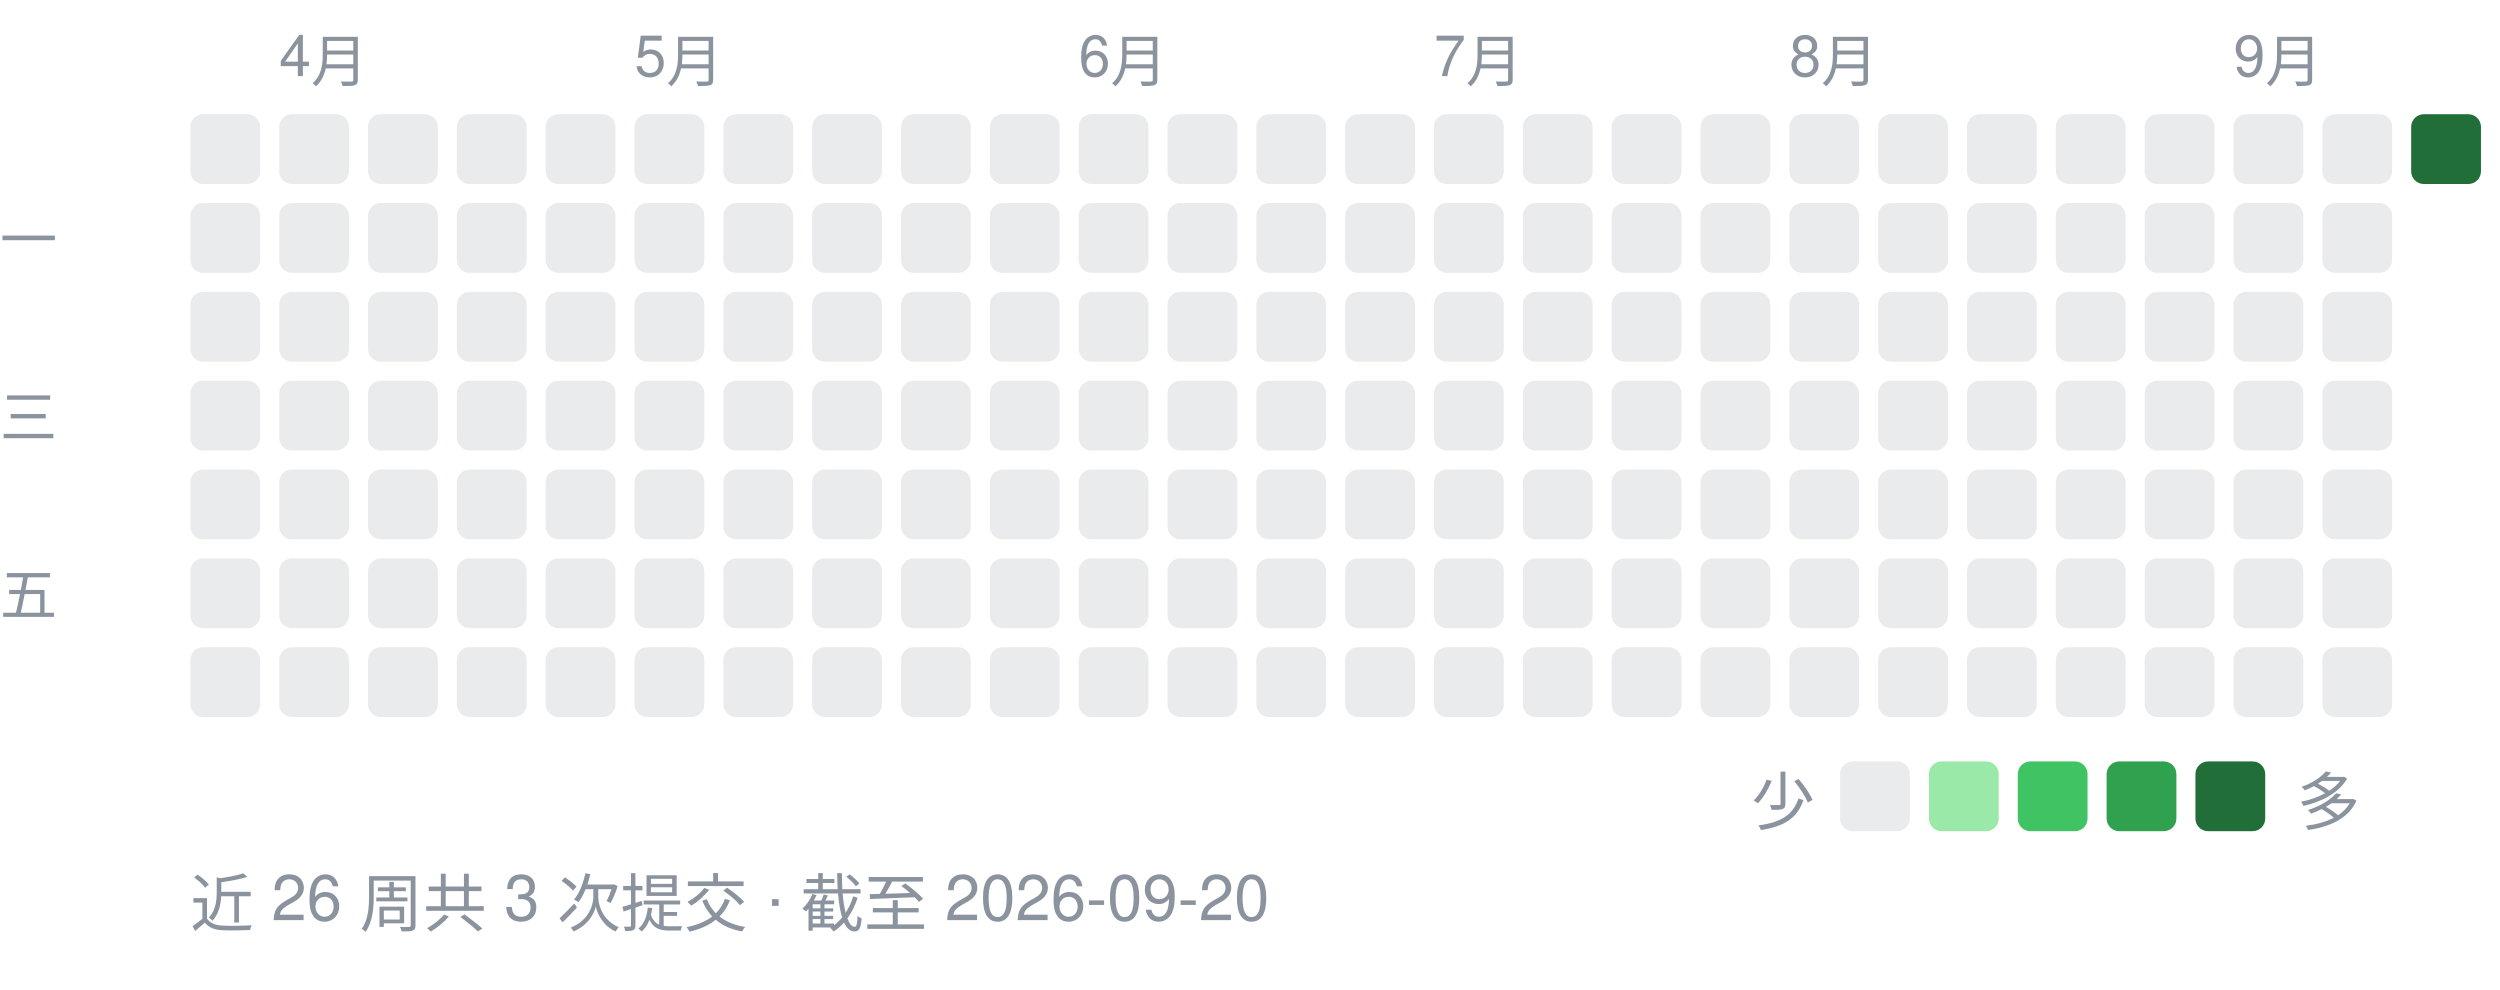
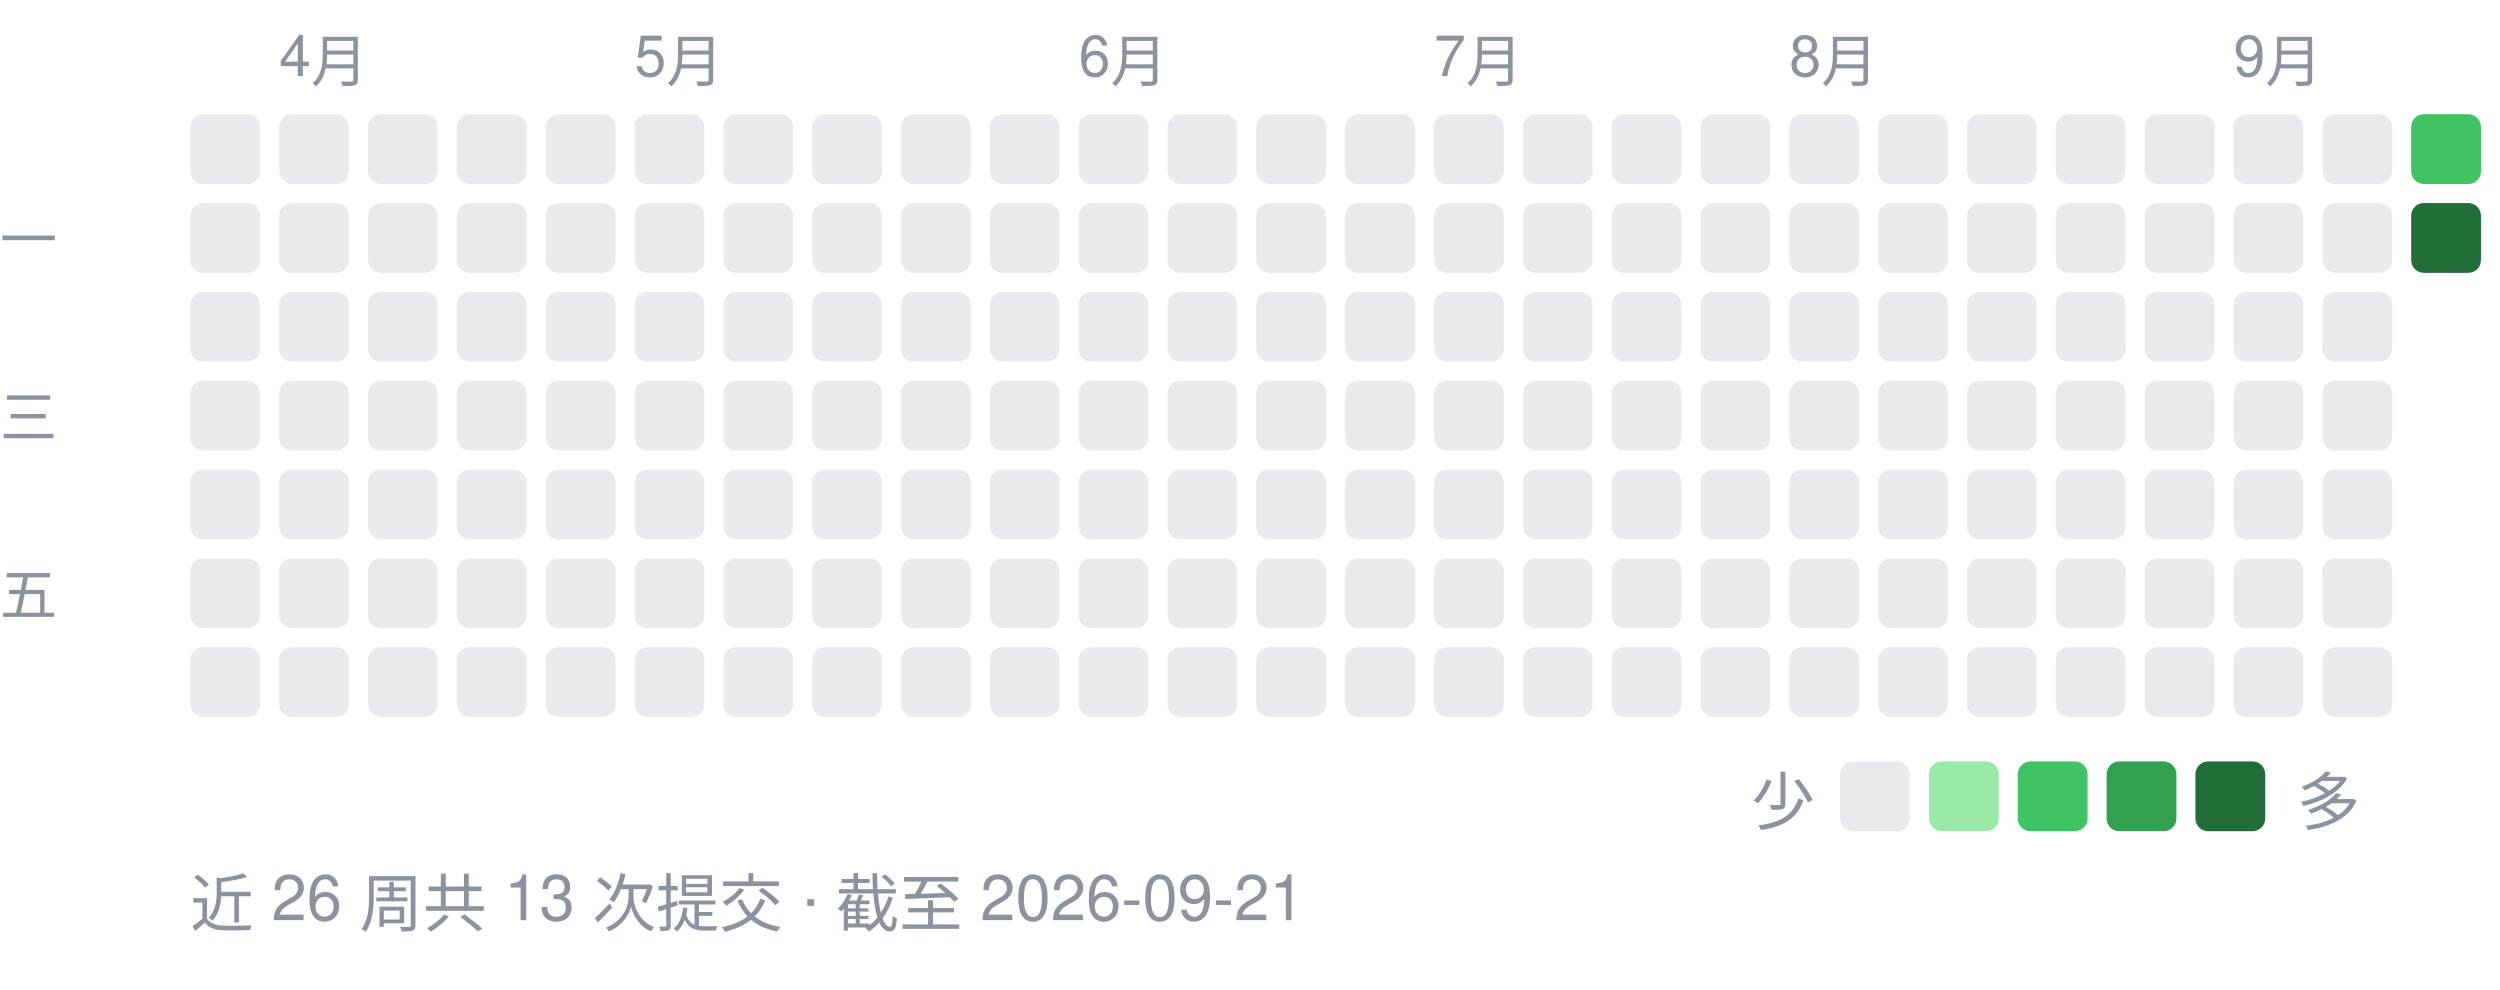
<svg xmlns="http://www.w3.org/2000/svg" width="394" height="156" viewBox="0 0 394 156" role="img">
  <g font-family="-apple-system,BlinkMacSystemFont,Segoe UI,Helvetica,Arial,PingFang SC,sans-serif" font-size="9" fill="#8b949e">
    <text x="44" y="12">4月</text>
    <text x="100" y="12">5月</text>
    <text x="170" y="12">6月</text>
    <text x="226" y="12">7月</text>
    <text x="282" y="12">8月</text>
    <text x="352" y="12">9月</text>
    <text x="0" y="41">一</text>
    <text x="0" y="69">三</text>
    <text x="0" y="97">五</text>
  </g>
  <rect x="30" y="18" width="11" height="11" rx="2" fill="rgba(139,148,158,0.18)" />
  <rect x="30" y="32" width="11" height="11" rx="2" fill="rgba(139,148,158,0.18)" />
  <rect x="30" y="46" width="11" height="11" rx="2" fill="rgba(139,148,158,0.18)" />
  <rect x="30" y="60" width="11" height="11" rx="2" fill="rgba(139,148,158,0.18)" />
  <rect x="30" y="74" width="11" height="11" rx="2" fill="rgba(139,148,158,0.18)" />
  <rect x="30" y="88" width="11" height="11" rx="2" fill="rgba(139,148,158,0.18)" />
  <rect x="30" y="102" width="11" height="11" rx="2" fill="rgba(139,148,158,0.18)" />
  <rect x="44" y="18" width="11" height="11" rx="2" fill="rgba(139,148,158,0.18)" />
  <rect x="44" y="32" width="11" height="11" rx="2" fill="rgba(139,148,158,0.18)" />
  <rect x="44" y="46" width="11" height="11" rx="2" fill="rgba(139,148,158,0.18)" />
  <rect x="44" y="60" width="11" height="11" rx="2" fill="rgba(139,148,158,0.18)" />
  <rect x="44" y="74" width="11" height="11" rx="2" fill="rgba(139,148,158,0.18)" />
  <rect x="44" y="88" width="11" height="11" rx="2" fill="rgba(139,148,158,0.18)" />
  <rect x="44" y="102" width="11" height="11" rx="2" fill="rgba(139,148,158,0.18)" />
  <rect x="58" y="18" width="11" height="11" rx="2" fill="rgba(139,148,158,0.18)" />
  <rect x="58" y="32" width="11" height="11" rx="2" fill="rgba(139,148,158,0.18)" />
  <rect x="58" y="46" width="11" height="11" rx="2" fill="rgba(139,148,158,0.18)" />
  <rect x="58" y="60" width="11" height="11" rx="2" fill="rgba(139,148,158,0.18)" />
  <rect x="58" y="74" width="11" height="11" rx="2" fill="rgba(139,148,158,0.18)" />
  <rect x="58" y="88" width="11" height="11" rx="2" fill="rgba(139,148,158,0.18)" />
  <rect x="58" y="102" width="11" height="11" rx="2" fill="rgba(139,148,158,0.18)" />
  <rect x="72" y="18" width="11" height="11" rx="2" fill="rgba(139,148,158,0.18)" />
  <rect x="72" y="32" width="11" height="11" rx="2" fill="rgba(139,148,158,0.18)" />
  <rect x="72" y="46" width="11" height="11" rx="2" fill="rgba(139,148,158,0.18)" />
  <rect x="72" y="60" width="11" height="11" rx="2" fill="rgba(139,148,158,0.18)" />
  <rect x="72" y="74" width="11" height="11" rx="2" fill="rgba(139,148,158,0.18)" />
  <rect x="72" y="88" width="11" height="11" rx="2" fill="rgba(139,148,158,0.18)" />
  <rect x="72" y="102" width="11" height="11" rx="2" fill="rgba(139,148,158,0.18)" />
  <rect x="86" y="18" width="11" height="11" rx="2" fill="rgba(139,148,158,0.18)" />
  <rect x="86" y="32" width="11" height="11" rx="2" fill="rgba(139,148,158,0.18)" />
  <rect x="86" y="46" width="11" height="11" rx="2" fill="rgba(139,148,158,0.18)" />
  <rect x="86" y="60" width="11" height="11" rx="2" fill="rgba(139,148,158,0.18)" />
  <rect x="86" y="74" width="11" height="11" rx="2" fill="rgba(139,148,158,0.18)" />
  <rect x="86" y="88" width="11" height="11" rx="2" fill="rgba(139,148,158,0.18)" />
  <rect x="86" y="102" width="11" height="11" rx="2" fill="rgba(139,148,158,0.18)" />
  <rect x="100" y="18" width="11" height="11" rx="2" fill="rgba(139,148,158,0.18)" />
  <rect x="100" y="32" width="11" height="11" rx="2" fill="rgba(139,148,158,0.18)" />
  <rect x="100" y="46" width="11" height="11" rx="2" fill="rgba(139,148,158,0.18)" />
  <rect x="100" y="60" width="11" height="11" rx="2" fill="rgba(139,148,158,0.18)" />
  <rect x="100" y="74" width="11" height="11" rx="2" fill="rgba(139,148,158,0.18)" />
  <rect x="100" y="88" width="11" height="11" rx="2" fill="rgba(139,148,158,0.18)" />
  <rect x="100" y="102" width="11" height="11" rx="2" fill="rgba(139,148,158,0.18)" />
  <rect x="114" y="18" width="11" height="11" rx="2" fill="rgba(139,148,158,0.18)" />
  <rect x="114" y="32" width="11" height="11" rx="2" fill="rgba(139,148,158,0.18)" />
  <rect x="114" y="46" width="11" height="11" rx="2" fill="rgba(139,148,158,0.18)" />
  <rect x="114" y="60" width="11" height="11" rx="2" fill="rgba(139,148,158,0.18)" />
  <rect x="114" y="74" width="11" height="11" rx="2" fill="rgba(139,148,158,0.18)" />
  <rect x="114" y="88" width="11" height="11" rx="2" fill="rgba(139,148,158,0.18)" />
  <rect x="114" y="102" width="11" height="11" rx="2" fill="rgba(139,148,158,0.18)" />
  <rect x="128" y="18" width="11" height="11" rx="2" fill="rgba(139,148,158,0.18)" />
  <rect x="128" y="32" width="11" height="11" rx="2" fill="rgba(139,148,158,0.18)" />
  <rect x="128" y="46" width="11" height="11" rx="2" fill="rgba(139,148,158,0.18)" />
  <rect x="128" y="60" width="11" height="11" rx="2" fill="rgba(139,148,158,0.18)" />
  <rect x="128" y="74" width="11" height="11" rx="2" fill="rgba(139,148,158,0.18)" />
  <rect x="128" y="88" width="11" height="11" rx="2" fill="rgba(139,148,158,0.18)" />
  <rect x="128" y="102" width="11" height="11" rx="2" fill="rgba(139,148,158,0.18)" />
  <rect x="142" y="18" width="11" height="11" rx="2" fill="rgba(139,148,158,0.18)" />
  <rect x="142" y="32" width="11" height="11" rx="2" fill="rgba(139,148,158,0.18)" />
  <rect x="142" y="46" width="11" height="11" rx="2" fill="rgba(139,148,158,0.18)" />
  <rect x="142" y="60" width="11" height="11" rx="2" fill="rgba(139,148,158,0.18)" />
  <rect x="142" y="74" width="11" height="11" rx="2" fill="rgba(139,148,158,0.18)" />
  <rect x="142" y="88" width="11" height="11" rx="2" fill="rgba(139,148,158,0.18)" />
  <rect x="142" y="102" width="11" height="11" rx="2" fill="rgba(139,148,158,0.18)" />
  <rect x="156" y="18" width="11" height="11" rx="2" fill="rgba(139,148,158,0.18)" />
  <rect x="156" y="32" width="11" height="11" rx="2" fill="rgba(139,148,158,0.18)" />
  <rect x="156" y="46" width="11" height="11" rx="2" fill="rgba(139,148,158,0.18)" />
  <rect x="156" y="60" width="11" height="11" rx="2" fill="rgba(139,148,158,0.18)" />
  <rect x="156" y="74" width="11" height="11" rx="2" fill="rgba(139,148,158,0.18)" />
  <rect x="156" y="88" width="11" height="11" rx="2" fill="rgba(139,148,158,0.18)" />
  <rect x="156" y="102" width="11" height="11" rx="2" fill="rgba(139,148,158,0.18)" />
  <rect x="170" y="18" width="11" height="11" rx="2" fill="rgba(139,148,158,0.18)" />
  <rect x="170" y="32" width="11" height="11" rx="2" fill="rgba(139,148,158,0.18)" />
  <rect x="170" y="46" width="11" height="11" rx="2" fill="rgba(139,148,158,0.18)" />
  <rect x="170" y="60" width="11" height="11" rx="2" fill="rgba(139,148,158,0.18)" />
  <rect x="170" y="74" width="11" height="11" rx="2" fill="rgba(139,148,158,0.18)" />
  <rect x="170" y="88" width="11" height="11" rx="2" fill="rgba(139,148,158,0.18)" />
  <rect x="170" y="102" width="11" height="11" rx="2" fill="rgba(139,148,158,0.18)" />
  <rect x="184" y="18" width="11" height="11" rx="2" fill="rgba(139,148,158,0.18)" />
  <rect x="184" y="32" width="11" height="11" rx="2" fill="rgba(139,148,158,0.18)" />
  <rect x="184" y="46" width="11" height="11" rx="2" fill="rgba(139,148,158,0.18)" />
  <rect x="184" y="60" width="11" height="11" rx="2" fill="rgba(139,148,158,0.18)" />
  <rect x="184" y="74" width="11" height="11" rx="2" fill="rgba(139,148,158,0.18)" />
  <rect x="184" y="88" width="11" height="11" rx="2" fill="rgba(139,148,158,0.18)" />
  <rect x="184" y="102" width="11" height="11" rx="2" fill="rgba(139,148,158,0.18)" />
  <rect x="198" y="18" width="11" height="11" rx="2" fill="rgba(139,148,158,0.18)" />
  <rect x="198" y="32" width="11" height="11" rx="2" fill="rgba(139,148,158,0.18)" />
  <rect x="198" y="46" width="11" height="11" rx="2" fill="rgba(139,148,158,0.18)" />
  <rect x="198" y="60" width="11" height="11" rx="2" fill="rgba(139,148,158,0.18)" />
  <rect x="198" y="74" width="11" height="11" rx="2" fill="rgba(139,148,158,0.18)" />
  <rect x="198" y="88" width="11" height="11" rx="2" fill="rgba(139,148,158,0.18)" />
  <rect x="198" y="102" width="11" height="11" rx="2" fill="rgba(139,148,158,0.18)" />
  <rect x="212" y="18" width="11" height="11" rx="2" fill="rgba(139,148,158,0.18)" />
  <rect x="212" y="32" width="11" height="11" rx="2" fill="rgba(139,148,158,0.18)" />
  <rect x="212" y="46" width="11" height="11" rx="2" fill="rgba(139,148,158,0.18)" />
  <rect x="212" y="60" width="11" height="11" rx="2" fill="rgba(139,148,158,0.18)" />
  <rect x="212" y="74" width="11" height="11" rx="2" fill="rgba(139,148,158,0.18)" />
  <rect x="212" y="88" width="11" height="11" rx="2" fill="rgba(139,148,158,0.18)" />
  <rect x="212" y="102" width="11" height="11" rx="2" fill="rgba(139,148,158,0.18)" />
  <rect x="226" y="18" width="11" height="11" rx="2" fill="rgba(139,148,158,0.18)" />
  <rect x="226" y="32" width="11" height="11" rx="2" fill="rgba(139,148,158,0.18)" />
  <rect x="226" y="46" width="11" height="11" rx="2" fill="rgba(139,148,158,0.18)" />
  <rect x="226" y="60" width="11" height="11" rx="2" fill="rgba(139,148,158,0.18)" />
  <rect x="226" y="74" width="11" height="11" rx="2" fill="rgba(139,148,158,0.18)" />
  <rect x="226" y="88" width="11" height="11" rx="2" fill="rgba(139,148,158,0.18)" />
  <rect x="226" y="102" width="11" height="11" rx="2" fill="rgba(139,148,158,0.18)" />
  <rect x="240" y="18" width="11" height="11" rx="2" fill="rgba(139,148,158,0.18)" />
  <rect x="240" y="32" width="11" height="11" rx="2" fill="rgba(139,148,158,0.18)" />
  <rect x="240" y="46" width="11" height="11" rx="2" fill="rgba(139,148,158,0.18)" />
  <rect x="240" y="60" width="11" height="11" rx="2" fill="rgba(139,148,158,0.18)" />
  <rect x="240" y="74" width="11" height="11" rx="2" fill="rgba(139,148,158,0.18)" />
  <rect x="240" y="88" width="11" height="11" rx="2" fill="rgba(139,148,158,0.18)" />
  <rect x="240" y="102" width="11" height="11" rx="2" fill="rgba(139,148,158,0.18)" />
  <rect x="254" y="18" width="11" height="11" rx="2" fill="rgba(139,148,158,0.18)" />
  <rect x="254" y="32" width="11" height="11" rx="2" fill="rgba(139,148,158,0.18)" />
  <rect x="254" y="46" width="11" height="11" rx="2" fill="rgba(139,148,158,0.18)" />
  <rect x="254" y="60" width="11" height="11" rx="2" fill="rgba(139,148,158,0.18)" />
  <rect x="254" y="74" width="11" height="11" rx="2" fill="rgba(139,148,158,0.18)" />
  <rect x="254" y="88" width="11" height="11" rx="2" fill="rgba(139,148,158,0.18)" />
  <rect x="254" y="102" width="11" height="11" rx="2" fill="rgba(139,148,158,0.18)" />
  <rect x="268" y="18" width="11" height="11" rx="2" fill="rgba(139,148,158,0.18)" />
  <rect x="268" y="32" width="11" height="11" rx="2" fill="rgba(139,148,158,0.18)" />
  <rect x="268" y="46" width="11" height="11" rx="2" fill="rgba(139,148,158,0.18)" />
  <rect x="268" y="60" width="11" height="11" rx="2" fill="rgba(139,148,158,0.18)" />
  <rect x="268" y="74" width="11" height="11" rx="2" fill="rgba(139,148,158,0.18)" />
  <rect x="268" y="88" width="11" height="11" rx="2" fill="rgba(139,148,158,0.18)" />
  <rect x="268" y="102" width="11" height="11" rx="2" fill="rgba(139,148,158,0.18)" />
  <rect x="282" y="18" width="11" height="11" rx="2" fill="rgba(139,148,158,0.18)" />
  <rect x="282" y="32" width="11" height="11" rx="2" fill="rgba(139,148,158,0.18)" />
  <rect x="282" y="46" width="11" height="11" rx="2" fill="rgba(139,148,158,0.18)" />
  <rect x="282" y="60" width="11" height="11" rx="2" fill="rgba(139,148,158,0.18)" />
  <rect x="282" y="74" width="11" height="11" rx="2" fill="rgba(139,148,158,0.18)" />
  <rect x="282" y="88" width="11" height="11" rx="2" fill="rgba(139,148,158,0.18)" />
  <rect x="282" y="102" width="11" height="11" rx="2" fill="rgba(139,148,158,0.18)" />
  <rect x="296" y="18" width="11" height="11" rx="2" fill="rgba(139,148,158,0.18)" />
  <rect x="296" y="32" width="11" height="11" rx="2" fill="rgba(139,148,158,0.18)" />
  <rect x="296" y="46" width="11" height="11" rx="2" fill="rgba(139,148,158,0.18)" />
  <rect x="296" y="60" width="11" height="11" rx="2" fill="rgba(139,148,158,0.18)" />
  <rect x="296" y="74" width="11" height="11" rx="2" fill="rgba(139,148,158,0.18)" />
  <rect x="296" y="88" width="11" height="11" rx="2" fill="rgba(139,148,158,0.18)" />
  <rect x="296" y="102" width="11" height="11" rx="2" fill="rgba(139,148,158,0.18)" />
  <rect x="310" y="18" width="11" height="11" rx="2" fill="rgba(139,148,158,0.18)" />
  <rect x="310" y="32" width="11" height="11" rx="2" fill="rgba(139,148,158,0.18)" />
  <rect x="310" y="46" width="11" height="11" rx="2" fill="rgba(139,148,158,0.18)" />
  <rect x="310" y="60" width="11" height="11" rx="2" fill="rgba(139,148,158,0.18)" />
  <rect x="310" y="74" width="11" height="11" rx="2" fill="rgba(139,148,158,0.18)" />
  <rect x="310" y="88" width="11" height="11" rx="2" fill="rgba(139,148,158,0.18)" />
  <rect x="310" y="102" width="11" height="11" rx="2" fill="rgba(139,148,158,0.18)" />
  <rect x="324" y="18" width="11" height="11" rx="2" fill="rgba(139,148,158,0.18)" />
  <rect x="324" y="32" width="11" height="11" rx="2" fill="rgba(139,148,158,0.18)" />
  <rect x="324" y="46" width="11" height="11" rx="2" fill="rgba(139,148,158,0.18)" />
  <rect x="324" y="60" width="11" height="11" rx="2" fill="rgba(139,148,158,0.18)" />
  <rect x="324" y="74" width="11" height="11" rx="2" fill="rgba(139,148,158,0.18)" />
  <rect x="324" y="88" width="11" height="11" rx="2" fill="rgba(139,148,158,0.18)" />
  <rect x="324" y="102" width="11" height="11" rx="2" fill="rgba(139,148,158,0.18)" />
  <rect x="338" y="18" width="11" height="11" rx="2" fill="rgba(139,148,158,0.18)" />
  <rect x="338" y="32" width="11" height="11" rx="2" fill="rgba(139,148,158,0.18)" />
  <rect x="338" y="46" width="11" height="11" rx="2" fill="rgba(139,148,158,0.18)" />
  <rect x="338" y="60" width="11" height="11" rx="2" fill="rgba(139,148,158,0.18)" />
  <rect x="338" y="74" width="11" height="11" rx="2" fill="rgba(139,148,158,0.18)" />
  <rect x="338" y="88" width="11" height="11" rx="2" fill="rgba(139,148,158,0.18)" />
  <rect x="338" y="102" width="11" height="11" rx="2" fill="rgba(139,148,158,0.18)" />
  <rect x="352" y="18" width="11" height="11" rx="2" fill="rgba(139,148,158,0.18)" />
  <rect x="352" y="32" width="11" height="11" rx="2" fill="rgba(139,148,158,0.18)" />
  <rect x="352" y="46" width="11" height="11" rx="2" fill="rgba(139,148,158,0.18)" />
  <rect x="352" y="60" width="11" height="11" rx="2" fill="rgba(139,148,158,0.18)" />
  <rect x="352" y="74" width="11" height="11" rx="2" fill="rgba(139,148,158,0.18)" />
  <rect x="352" y="88" width="11" height="11" rx="2" fill="rgba(139,148,158,0.18)" />
  <rect x="352" y="102" width="11" height="11" rx="2" fill="rgba(139,148,158,0.18)" />
  <rect x="366" y="18" width="11" height="11" rx="2" fill="rgba(139,148,158,0.18)" />
  <rect x="366" y="32" width="11" height="11" rx="2" fill="rgba(139,148,158,0.18)" />
  <rect x="366" y="46" width="11" height="11" rx="2" fill="rgba(139,148,158,0.18)" />
  <rect x="366" y="60" width="11" height="11" rx="2" fill="rgba(139,148,158,0.18)" />
  <rect x="366" y="74" width="11" height="11" rx="2" fill="rgba(139,148,158,0.18)" />
  <rect x="366" y="88" width="11" height="11" rx="2" fill="rgba(139,148,158,0.18)" />
  <rect x="366" y="102" width="11" height="11" rx="2" fill="rgba(139,148,158,0.18)" />
-   <rect x="380" y="18" width="11" height="11" rx="2" fill="#216e39" />
+   <rect x="380" y="18" width="11" height="11" rx="2" fill="#40c463" />
+   <rect x="380" y="32" width="11" height="11" rx="2" fill="#216e39" />
  <g font-family="-apple-system,BlinkMacSystemFont,Segoe UI,Helvetica,Arial,PingFang SC,sans-serif" font-size="10" fill="#8b949e">
-     <text x="30" y="146">近 26 周共 3 次提交 · 截至 2026-09-20</text>
+     <text x="30" y="146">近 26 周共 13 次提交 · 截至 2026-09-21</text>
    <text x="286" y="130" text-anchor="end">少</text>
    <rect x="290" y="120" width="11" height="11" rx="2" fill="rgba(139,148,158,0.18)" />
    <rect x="304" y="120" width="11" height="11" rx="2" fill="#9be9a8" />
    <rect x="318" y="120" width="11" height="11" rx="2" fill="#40c463" />
    <rect x="332" y="120" width="11" height="11" rx="2" fill="#30a14e" />
    <rect x="346" y="120" width="11" height="11" rx="2" fill="#216e39" />
    <text x="362" y="130">多</text>
  </g>
</svg>
